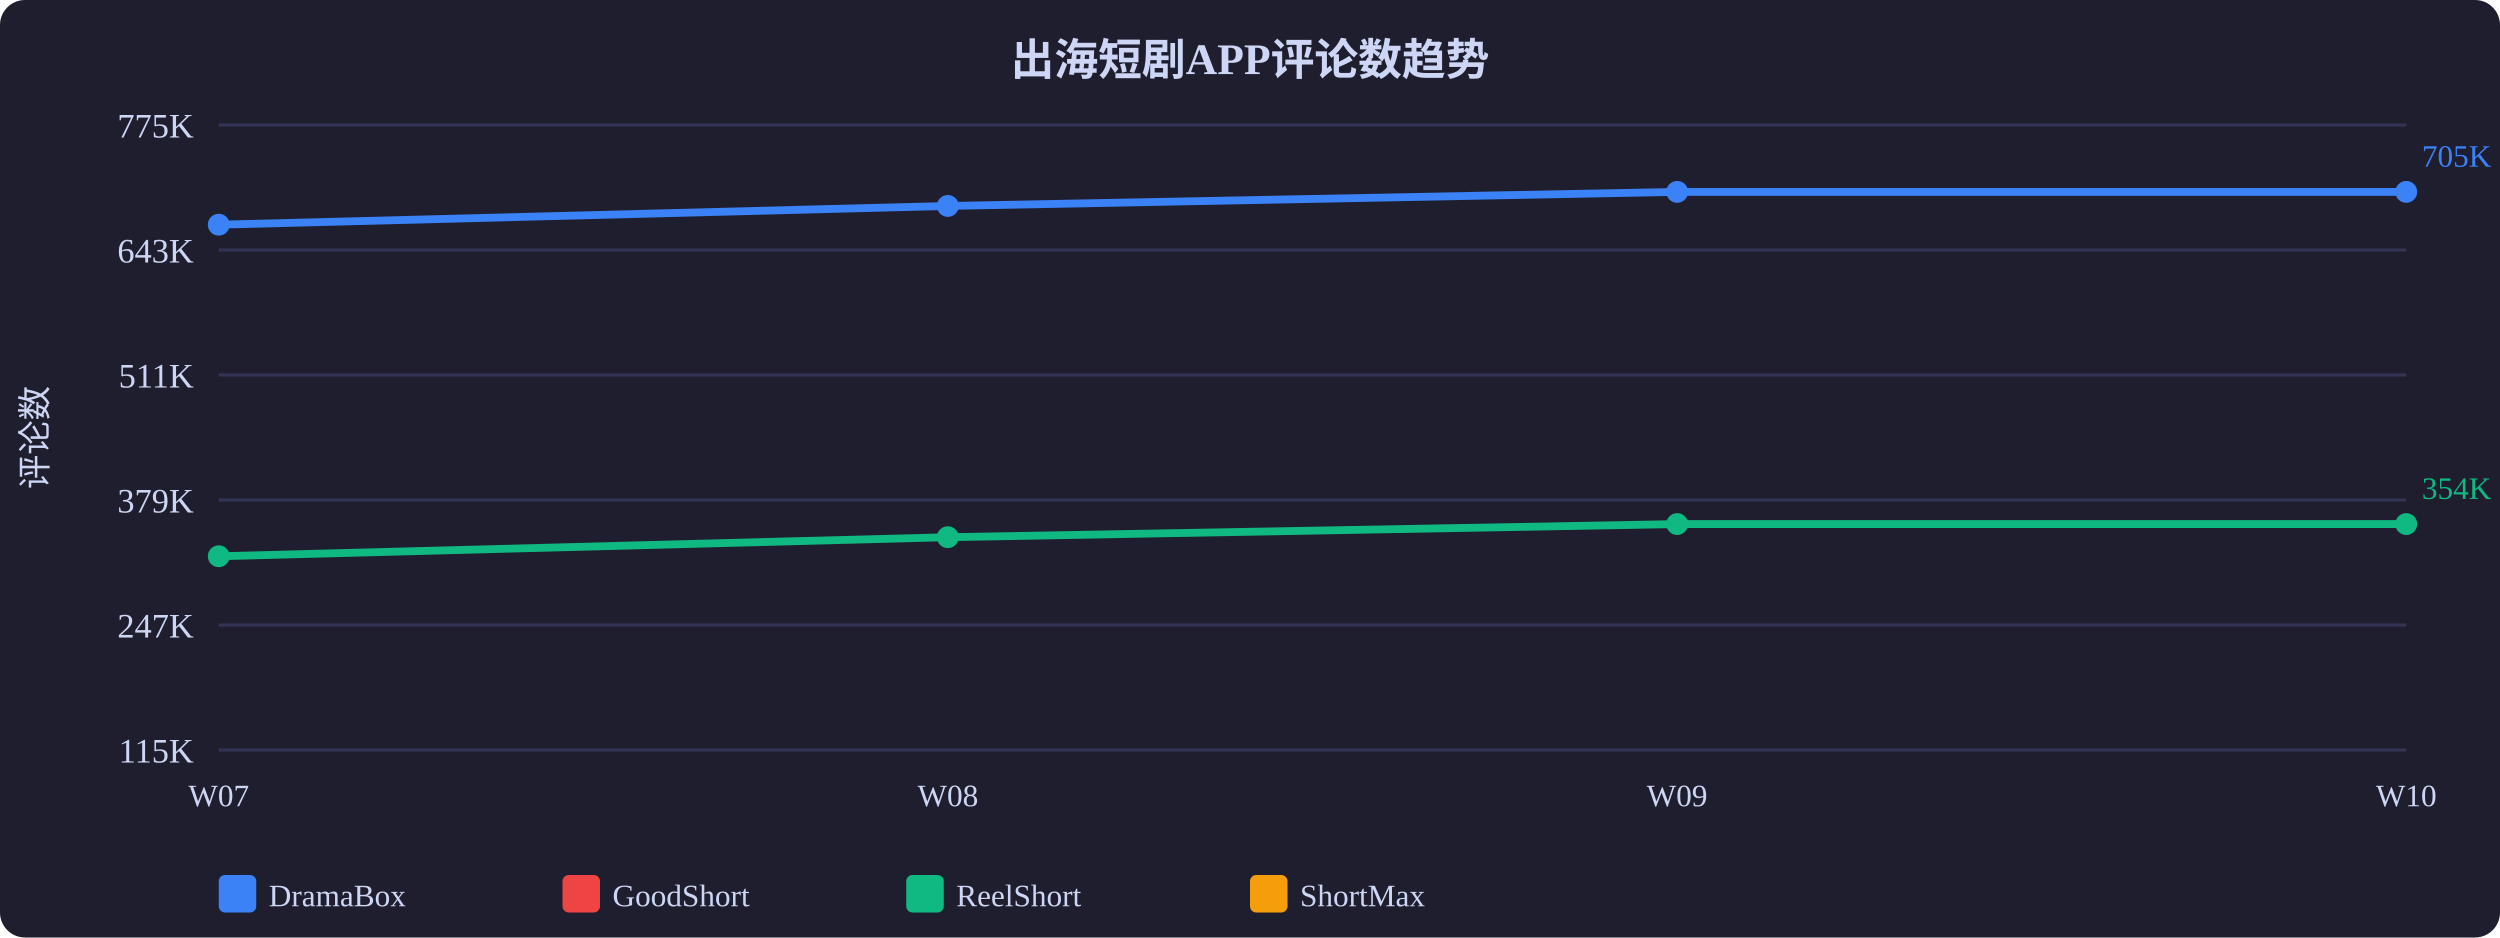
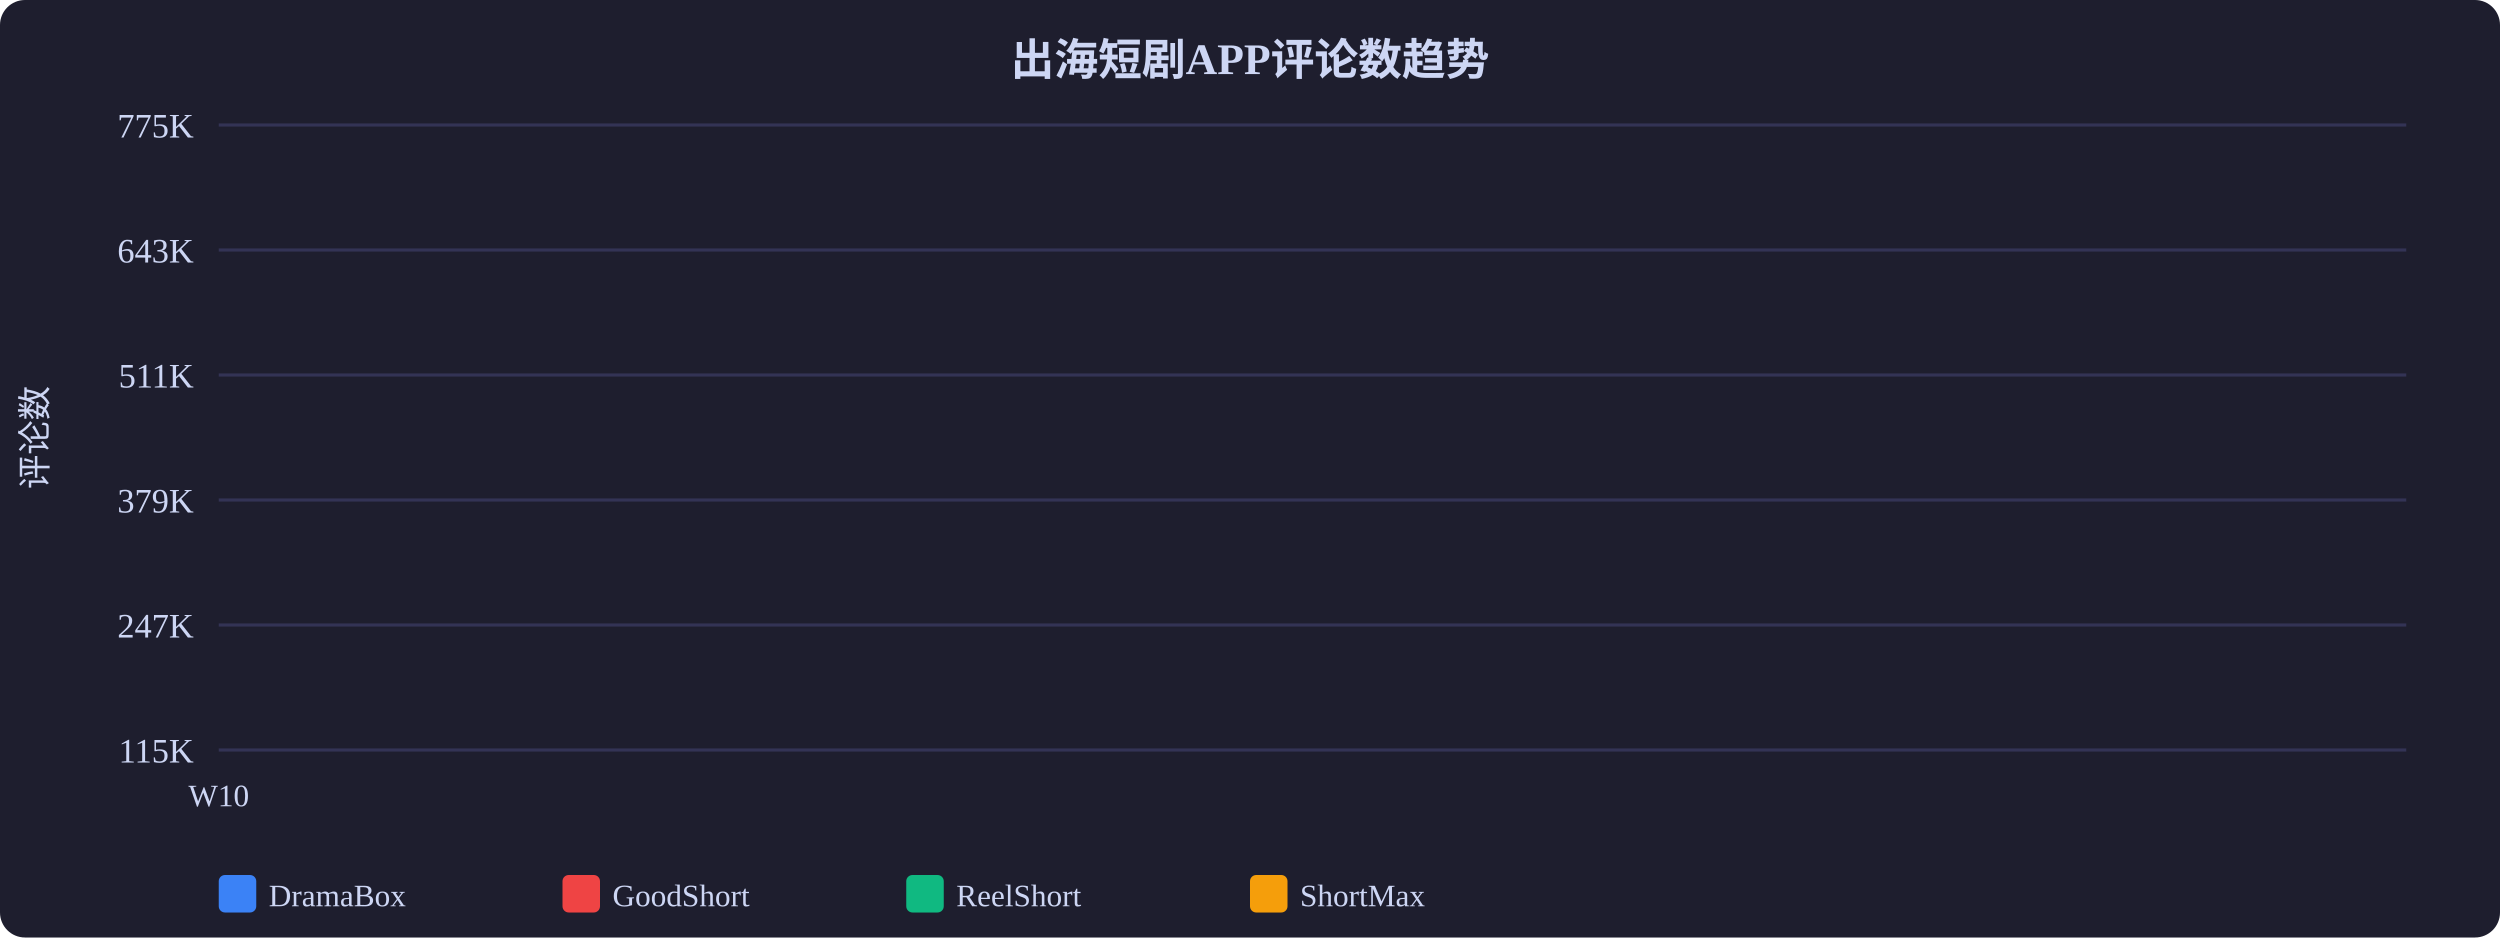
<svg xmlns="http://www.w3.org/2000/svg" viewBox="0 0 800 300">
  <rect width="800" height="300" fill="#1e1e2e" rx="8" />
  <text x="400.0" y="24" text-anchor="middle" fill="#cdd6f4" font-size="14" font-weight="bold">出海短剧APP评论数趋势</text>
  <line x1="70" y1="240.0" x2="770" y2="240.0" stroke="#333355" stroke-width="1" />
  <text x="62" y="244.0" text-anchor="end" fill="#cdd6f4" font-size="11">115K</text>
  <line x1="70" y1="200.0" x2="770" y2="200.0" stroke="#333355" stroke-width="1" />
  <text x="62" y="204.0" text-anchor="end" fill="#cdd6f4" font-size="11">247K</text>
  <line x1="70" y1="160.0" x2="770" y2="160.0" stroke="#333355" stroke-width="1" />
  <text x="62" y="164.0" text-anchor="end" fill="#cdd6f4" font-size="11">379K</text>
  <line x1="70" y1="120.0" x2="770" y2="120.0" stroke="#333355" stroke-width="1" />
  <text x="62" y="124.0" text-anchor="end" fill="#cdd6f4" font-size="11">511K</text>
  <line x1="70" y1="80.0" x2="770" y2="80.0" stroke="#333355" stroke-width="1" />
  <text x="62" y="84.0" text-anchor="end" fill="#cdd6f4" font-size="11">643K</text>
  <line x1="70" y1="40.0" x2="770" y2="40.0" stroke="#333355" stroke-width="1" />
  <text x="62" y="44.0" text-anchor="end" fill="#cdd6f4" font-size="11">775K</text>
  <text x="15" y="140.0" text-anchor="middle" fill="#cdd6f4" font-size="11" transform="rotate(-90, 15, 140.0)">评论数</text>
-   <path d="M 70.0,71.9 L 303.3,65.9 L 536.7,61.4 L 770.0,61.4" fill="none" stroke="#3b82f6" stroke-width="2.5" />
-   <circle cx="70.0" cy="71.9" r="3.5" fill="#3b82f6" />
-   <circle cx="303.3" cy="65.9" r="3.5" fill="#3b82f6" />
-   <circle cx="536.7" cy="61.4" r="3.5" fill="#3b82f6" />
-   <circle cx="770.0" cy="61.4" r="3.5" fill="#3b82f6" />
-   <text x="775.0" y="53.359" fill="#3b82f6" font-size="10">705K</text>
-   <path d="M 70.0,178.0 L 303.3,171.9 L 536.7,167.7 L 770.0,167.7" fill="none" stroke="#10b981" stroke-width="2.5" />
-   <circle cx="70.0" cy="178.0" r="3.5" fill="#10b981" />
-   <circle cx="303.3" cy="171.9" r="3.5" fill="#10b981" />
-   <circle cx="536.7" cy="167.7" r="3.5" fill="#10b981" />
-   <circle cx="770.0" cy="167.7" r="3.5" fill="#10b981" />
-   <text x="775.0" y="159.659" fill="#10b981" font-size="10">354K</text>
-   <text x="70.0" y="258" text-anchor="middle" fill="#cdd6f4" font-size="10">W07</text>
-   <text x="303.333" y="258" text-anchor="middle" fill="#cdd6f4" font-size="10">W08</text>
-   <text x="536.667" y="258" text-anchor="middle" fill="#cdd6f4" font-size="10">W09</text>
-   <text x="770.0" y="258" text-anchor="middle" fill="#cdd6f4" font-size="10">W10</text>
+   <text x="70.0" y="258" text-anchor="middle" fill="#cdd6f4" font-size="10">W10</text>
  <rect x="70" y="280" width="12" height="12" rx="2" fill="#3b82f6" />
  <text x="86" y="290" fill="#cdd6f4" font-size="10">DramaBox</text>
  <rect x="180" y="280" width="12" height="12" rx="2" fill="#ef4444" />
  <text x="196" y="290" fill="#cdd6f4" font-size="10">GoodShort</text>
  <rect x="290" y="280" width="12" height="12" rx="2" fill="#10b981" />
  <text x="306" y="290" fill="#cdd6f4" font-size="10">ReelShort</text>
  <rect x="400" y="280" width="12" height="12" rx="2" fill="#f59e0b" />
  <text x="416" y="290" fill="#cdd6f4" font-size="10">ShortMax</text>
</svg>
